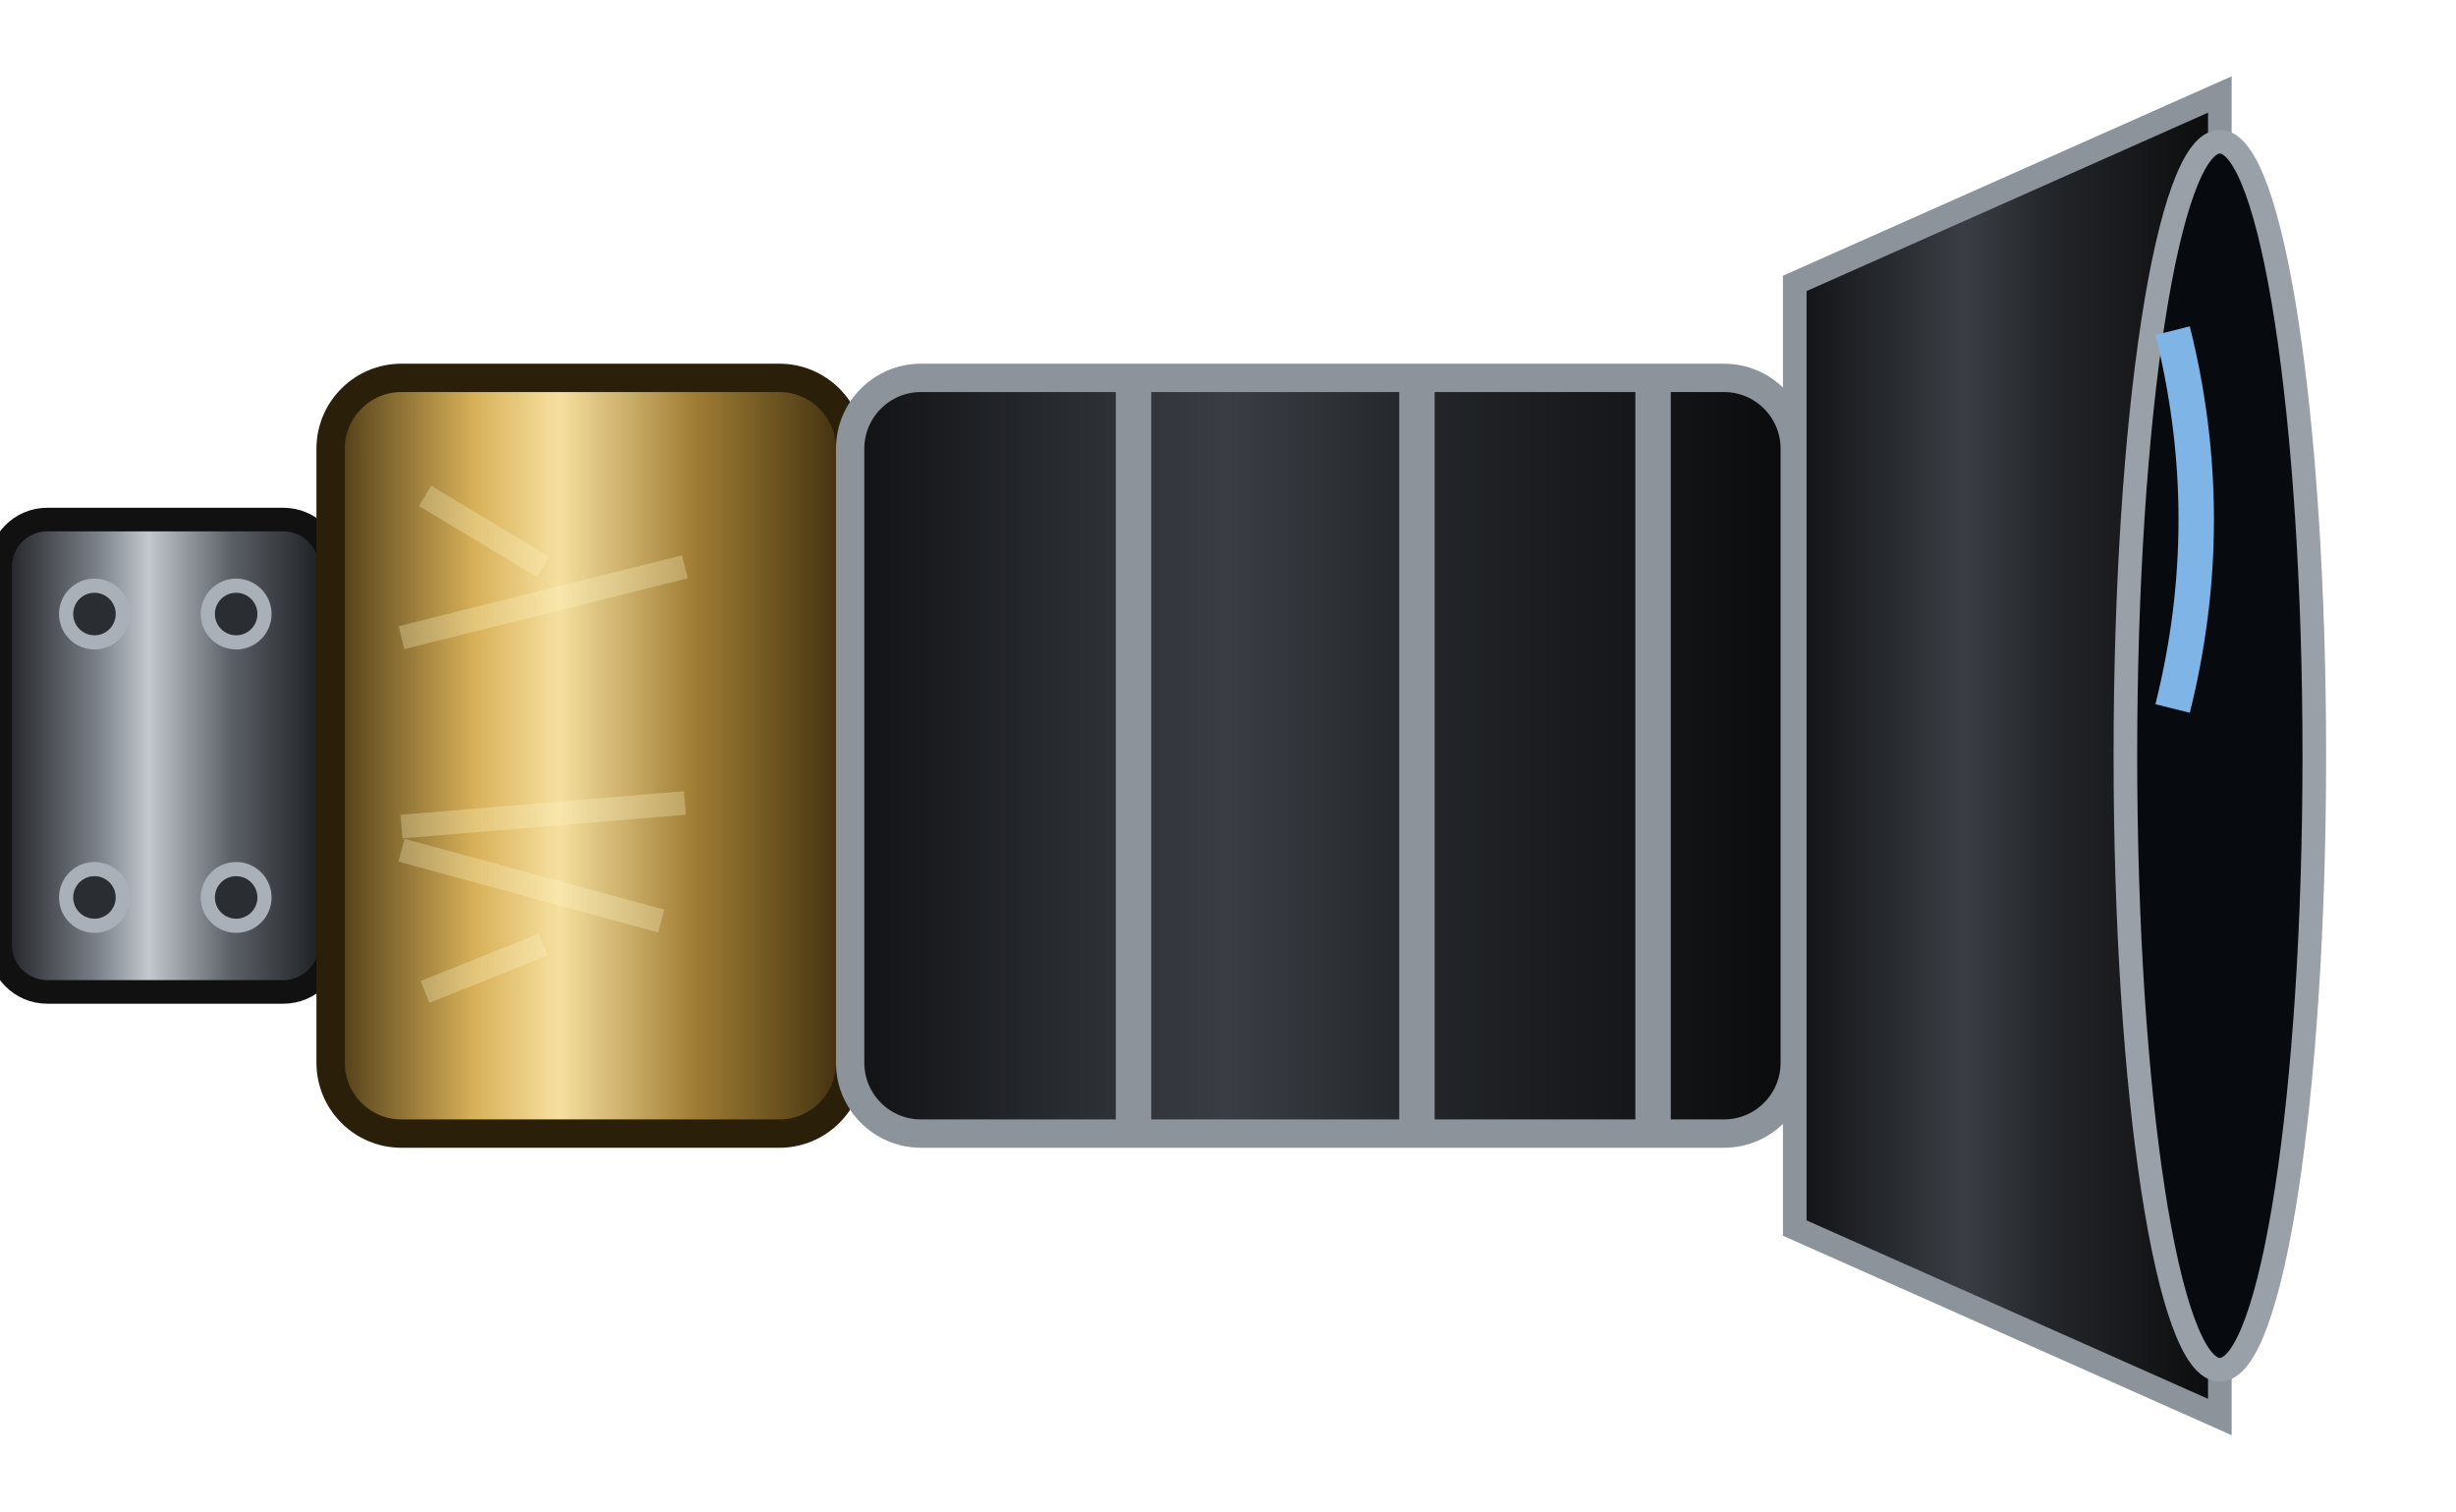
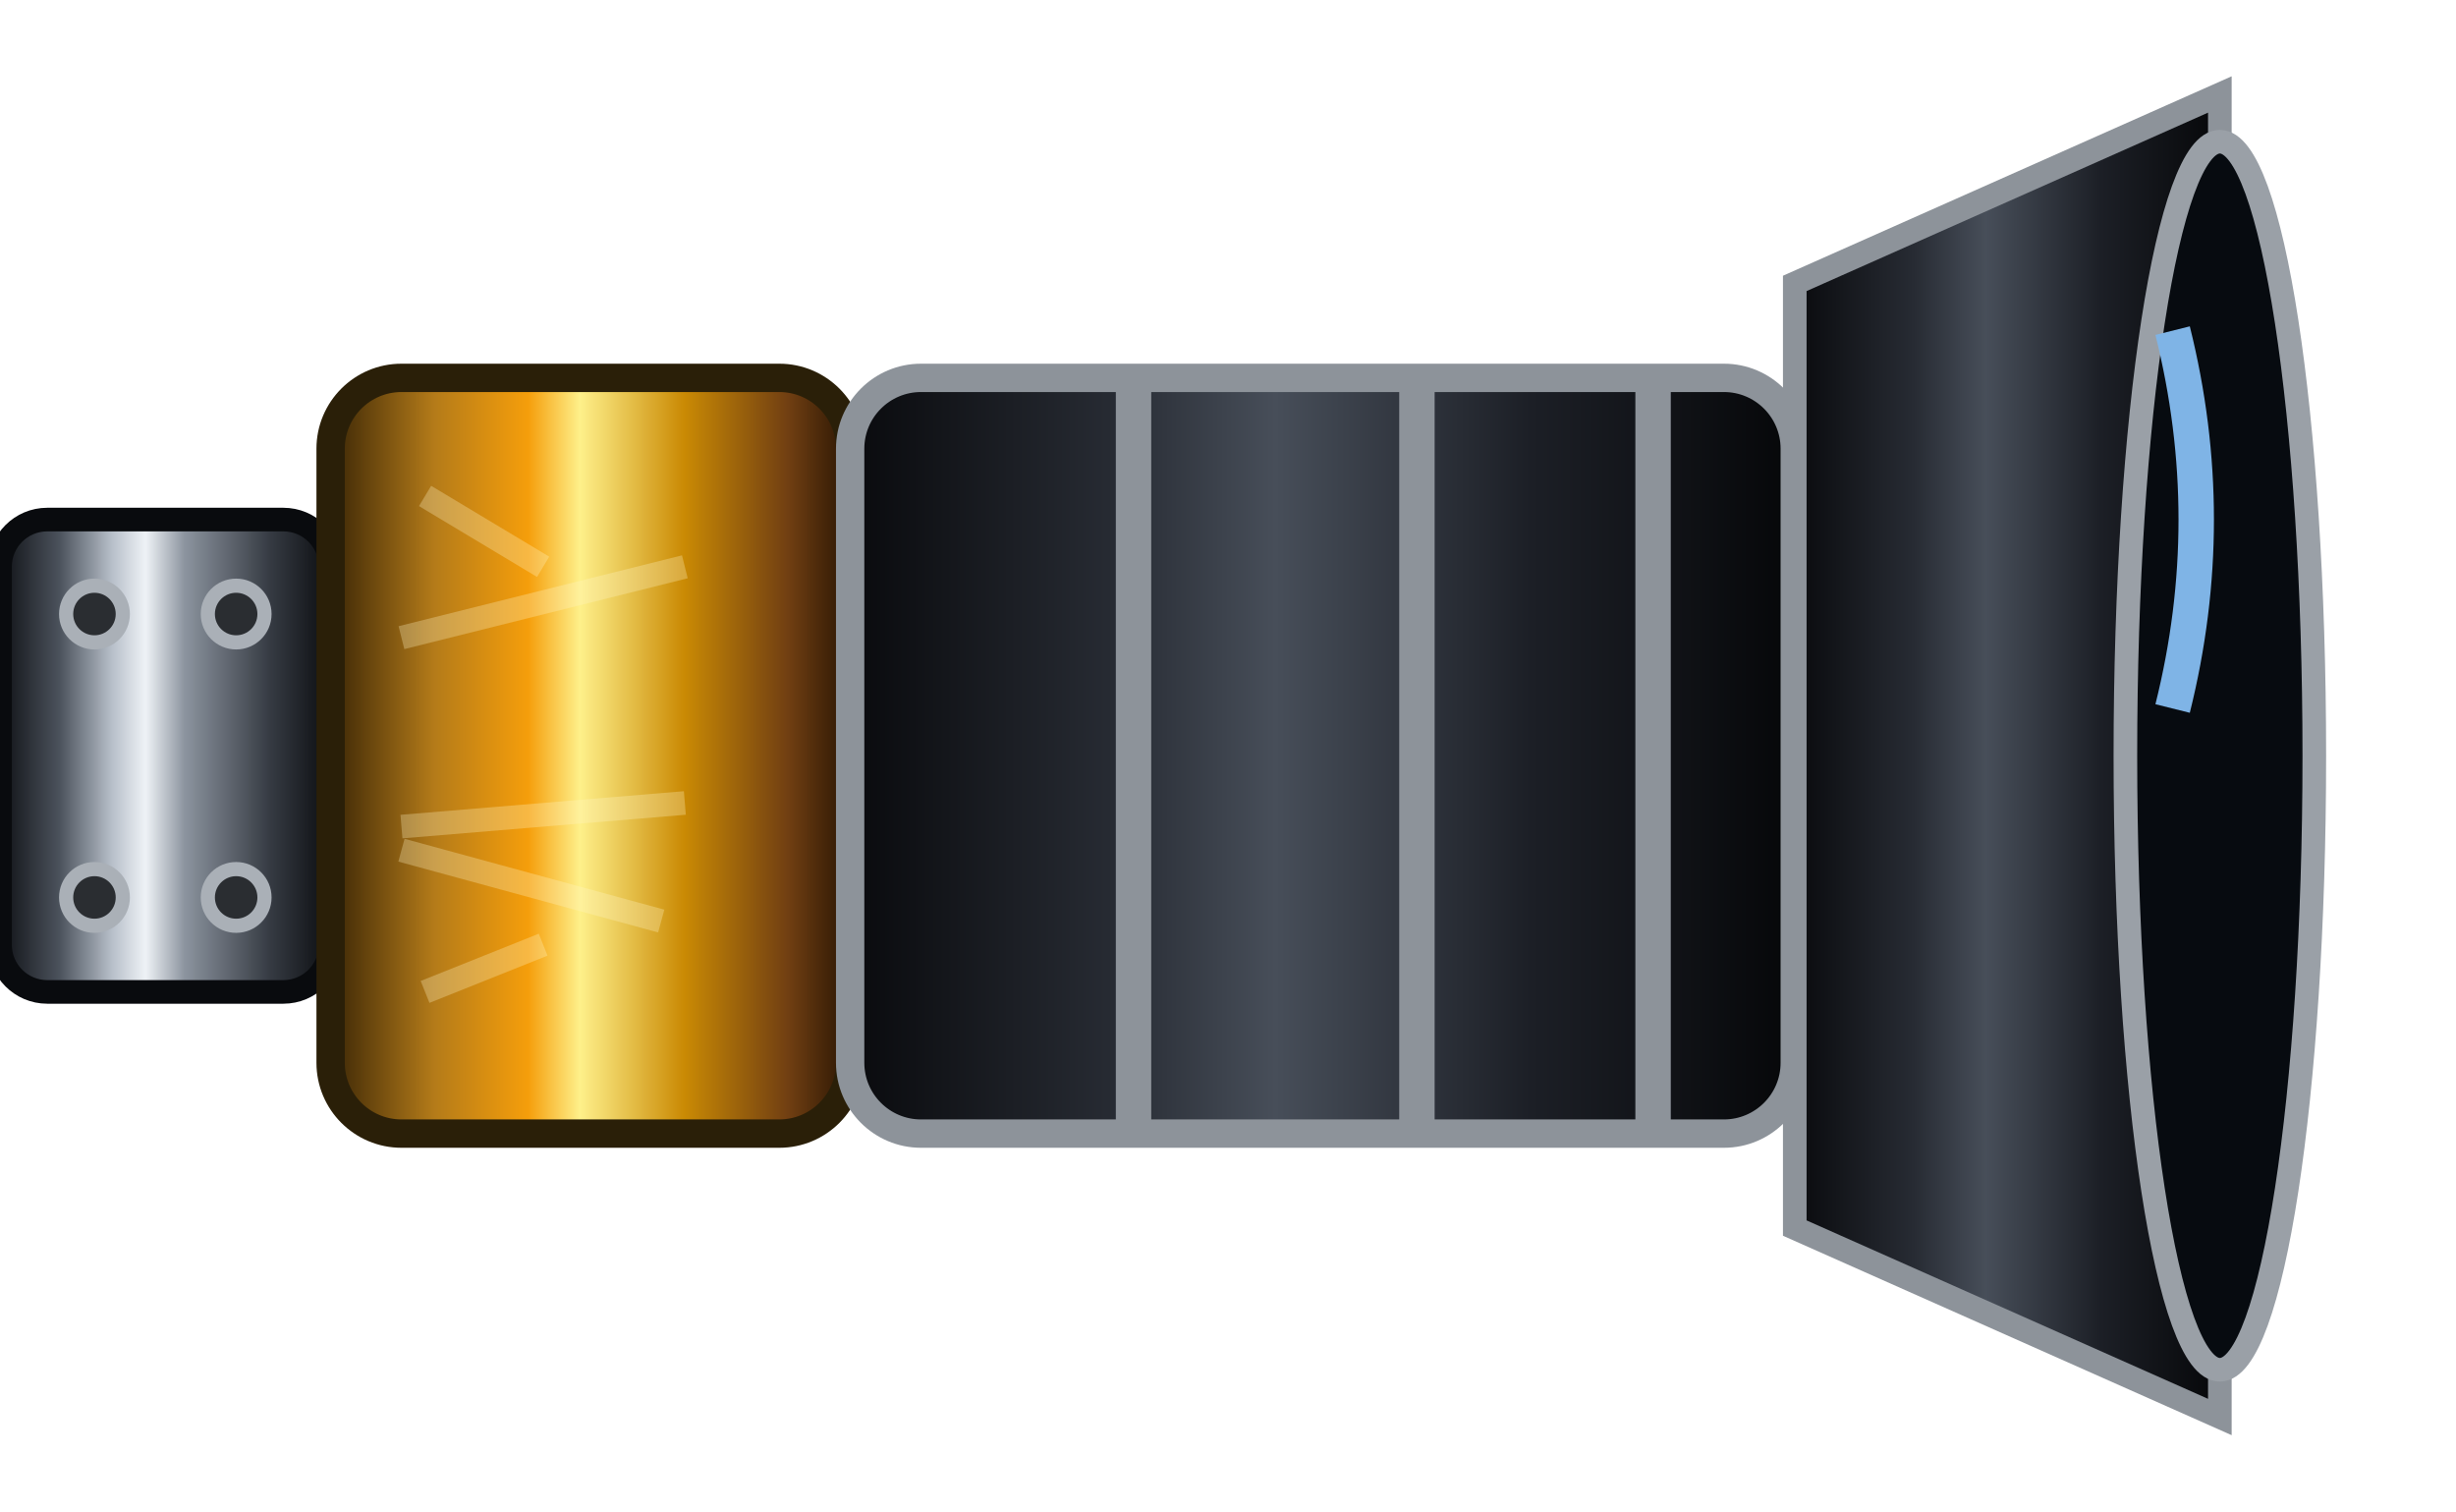
<svg xmlns="http://www.w3.org/2000/svg" viewBox="0 0 104 64" width="104" height="64">
  <defs>
    <linearGradient id="gM" x1="0" x2="1">
-       <stop offset="0" stop-color="#1b1d21" />
-       <stop offset="0.3" stop-color="#7d838b" />
-       <stop offset="0.45" stop-color="#c3c8ce" />
-       <stop offset="0.7" stop-color="#5b6067" />
-       <stop offset="1" stop-color="#17191c" />
+       <stop offset="0" stop-color="#0f1115" />
+       <stop offset="0.18" stop-color="#4b525c" />
+       <stop offset="0.34" stop-color="#b8c0ca" />
+       <stop offset="0.44" stop-color="#eef2f6" />
+       <stop offset="0.56" stop-color="#8b939e" />
+       <stop offset="0.82" stop-color="#353a42" />
+       <stop offset="1" stop-color="#0b0d10" />
    </linearGradient>
    <linearGradient id="gW" x1="0" x2="1">
-       <stop offset="0" stop-color="#4c5258" />
-       <stop offset="0.22" stop-color="#c9ced4" />
-       <stop offset="0.4" stop-color="#f1f3f5" />
-       <stop offset="0.62" stop-color="#aeb4bb" />
-       <stop offset="0.85" stop-color="#5d636a" />
-       <stop offset="1" stop-color="#2a2e33" />
+       <stop offset="0" stop-color="#2c3138" />
+       <stop offset="0.16" stop-color="#9ca3af" />
+       <stop offset="0.34" stop-color="#f1f5f9" />
+       <stop offset="0.46" stop-color="#ffffff" />
+       <stop offset="0.66" stop-color="#cbd5e1" />
+       <stop offset="0.88" stop-color="#64748b" />
+       <stop offset="1" stop-color="#1e2228" />
    </linearGradient>
    <linearGradient id="gG" x1="0" x2="1">
-       <stop offset="0" stop-color="#4a3814" />
-       <stop offset="0.28" stop-color="#d9b25a" />
-       <stop offset="0.44" stop-color="#f6e0a0" />
-       <stop offset="0.7" stop-color="#a07d34" />
-       <stop offset="1" stop-color="#3d2d0e" />
+       <stop offset="0" stop-color="#3b2606" />
+       <stop offset="0.2" stop-color="#b47b19" />
+       <stop offset="0.38" stop-color="#f59e0b" />
+       <stop offset="0.48" stop-color="#fef08a" />
+       <stop offset="0.68" stop-color="#ca8a04" />
+       <stop offset="0.88" stop-color="#713f12" />
+       <stop offset="1" stop-color="#291503" />
    </linearGradient>
    <linearGradient id="gRd" x1="0" x2="1">
-       <stop offset="0" stop-color="#4a0808" />
-       <stop offset="0.3" stop-color="#cf3326" />
-       <stop offset="0.45" stop-color="#ff6e59" />
-       <stop offset="0.7" stop-color="#a21c15" />
-       <stop offset="1" stop-color="#3a0606" />
+       <stop offset="0" stop-color="#360505" />
+       <stop offset="0.25" stop-color="#b91c1c" />
+       <stop offset="0.44" stop-color="#f87171" />
+       <stop offset="0.68" stop-color="#991b1b" />
+       <stop offset="1" stop-color="#260303" />
    </linearGradient>
    <linearGradient id="gD" x1="0" x2="1">
-       <stop offset="0" stop-color="#101215" />
-       <stop offset="0.4" stop-color="#3a3e44" />
-       <stop offset="0.6" stop-color="#23262a" />
-       <stop offset="1" stop-color="#0a0b0c" />
+       <stop offset="0" stop-color="#090a0d" />
+       <stop offset="0.28" stop-color="#272b33" />
+       <stop offset="0.45" stop-color="#474e59" />
+       <stop offset="0.72" stop-color="#1c1f26" />
+       <stop offset="1" stop-color="#060709" />
    </linearGradient>
    <linearGradient id="gP" x1="0" x2="1">
-       <stop offset="0" stop-color="#1a1e24" />
-       <stop offset="0.28" stop-color="#7f8a98" />
-       <stop offset="0.42" stop-color="#c2ccd8" />
-       <stop offset="0.7" stop-color="#566070" />
-       <stop offset="1" stop-color="#151920" />
+       <stop offset="0" stop-color="#0e1218" />
+       <stop offset="0.24" stop-color="#64748b" />
+       <stop offset="0.42" stop-color="#cbd5e1" />
+       <stop offset="0.52" stop-color="#f1f5f9" />
+       <stop offset="0.74" stop-color="#475569" />
+       <stop offset="1" stop-color="#0b0e13" />
    </linearGradient>
    <radialGradient id="gI" cx=".5" cy=".35" r=".7">
-       <stop offset="0" stop-color="#2a2d32" />
-       <stop offset="1" stop-color="#050506" />
+       <stop offset="0" stop-color="#1e2229" />
+       <stop offset="0.7" stop-color="#090a0d" />
+       <stop offset="1" stop-color="#020203" />
    </radialGradient>
    <linearGradient id="gSh" x1="0" y1="0" x2="0" y2="1">
      <stop offset="0" stop-color="#000" stop-opacity=".6" />
      <stop offset="1" stop-color="#000" stop-opacity="0" />
    </linearGradient>
-     <linearGradient id="gCell" x1="0" y1="0" x2="0" y2="1">
-       <stop offset="0" stop-color="#2f5cb8" />
-       <stop offset=".5" stop-color="#173a82" />
-       <stop offset="1" stop-color="#0e2866" />
+     <linearGradient id="gCell" x1="0" y1="0" x2="1" y2="1">
+       <stop offset="0" stop-color="#1e40af" />
+       <stop offset=".35" stop-color="#172554" />
+       <stop offset=".7" stop-color="#0f172a" />
+       <stop offset="1" stop-color="#060b19" />
    </linearGradient>
-     <radialGradient id="gDish" cx=".35" cy=".4" r=".8">
-       <stop offset="0" stop-color="#fafbfc" />
-       <stop offset="1" stop-color="#9aa1a9" />
+     <radialGradient id="gDish" cx=".34" cy=".36" r=".78">
+       <stop offset="0" stop-color="#ffffff" />
+       <stop offset="0.55" stop-color="#cbd5e1" />
+       <stop offset="0.88" stop-color="#64748b" />
+       <stop offset="1" stop-color="#334155" />
    </radialGradient>
  </defs>
-   <rect x="0" y="22.0" width="14" height="20" rx="2" fill="url(#gM)" stroke="#111" />
+   <rect x="0" y="22.0" width="14" height="20" rx="2" fill="url(#gM)" stroke="#090b0e" />
  <circle cx="4.0" cy="26.0" r="1.2" fill="#2a2d31" stroke="#aab0b7" stroke-width=".6" />
  <circle cx="10.0" cy="26.0" r="1.2" fill="#2a2d31" stroke="#aab0b7" stroke-width=".6" />
  <circle cx="4.0" cy="38.0" r="1.2" fill="#2a2d31" stroke="#aab0b7" stroke-width=".6" />
  <circle cx="10.0" cy="38.0" r="1.2" fill="#2a2d31" stroke="#aab0b7" stroke-width=".6" />
  <rect x="14" y="16" width="22" height="32" rx="3" fill="url(#gG)" stroke="#2a1f08" stroke-width="1.2" />
  <path d="M17 27 l12 -3" stroke="#fff3c4" stroke-opacity=".3" />
  <path d="M18 42 l5 -2" stroke="#fff3c4" stroke-opacity=".3" />
  <path d="M18 21 l5 3" stroke="#fff3c4" stroke-opacity=".3" />
  <path d="M17 36 l11 3" stroke="#fff3c4" stroke-opacity=".3" />
  <path d="M17 35 l12 -1" stroke="#fff3c4" stroke-opacity=".3" />
  <rect x="36" y="16" width="40" height="32" rx="3" fill="url(#gD)" stroke="#8d939a" stroke-width="1.2" />
  <path d="M48 16v32" stroke="#8d939a" stroke-width="1.5" />
  <path d="M60 16v32" stroke="#8d939a" stroke-width="1.5" />
  <path d="M70 16v32" stroke="#8d939a" stroke-width="1.5" />
  <path d="M76 12 L94 4 L94 60 L76 52Z" fill="url(#gD)" stroke="#8d939a" />
  <ellipse cx="94" cy="32" rx="4" ry="26" fill="#070b10" stroke="#9aa0a7" />
  <path d="M92 14q2 8 0 16" stroke="#7fb4e6" stroke-width="1.5" fill="none" />
</svg>
